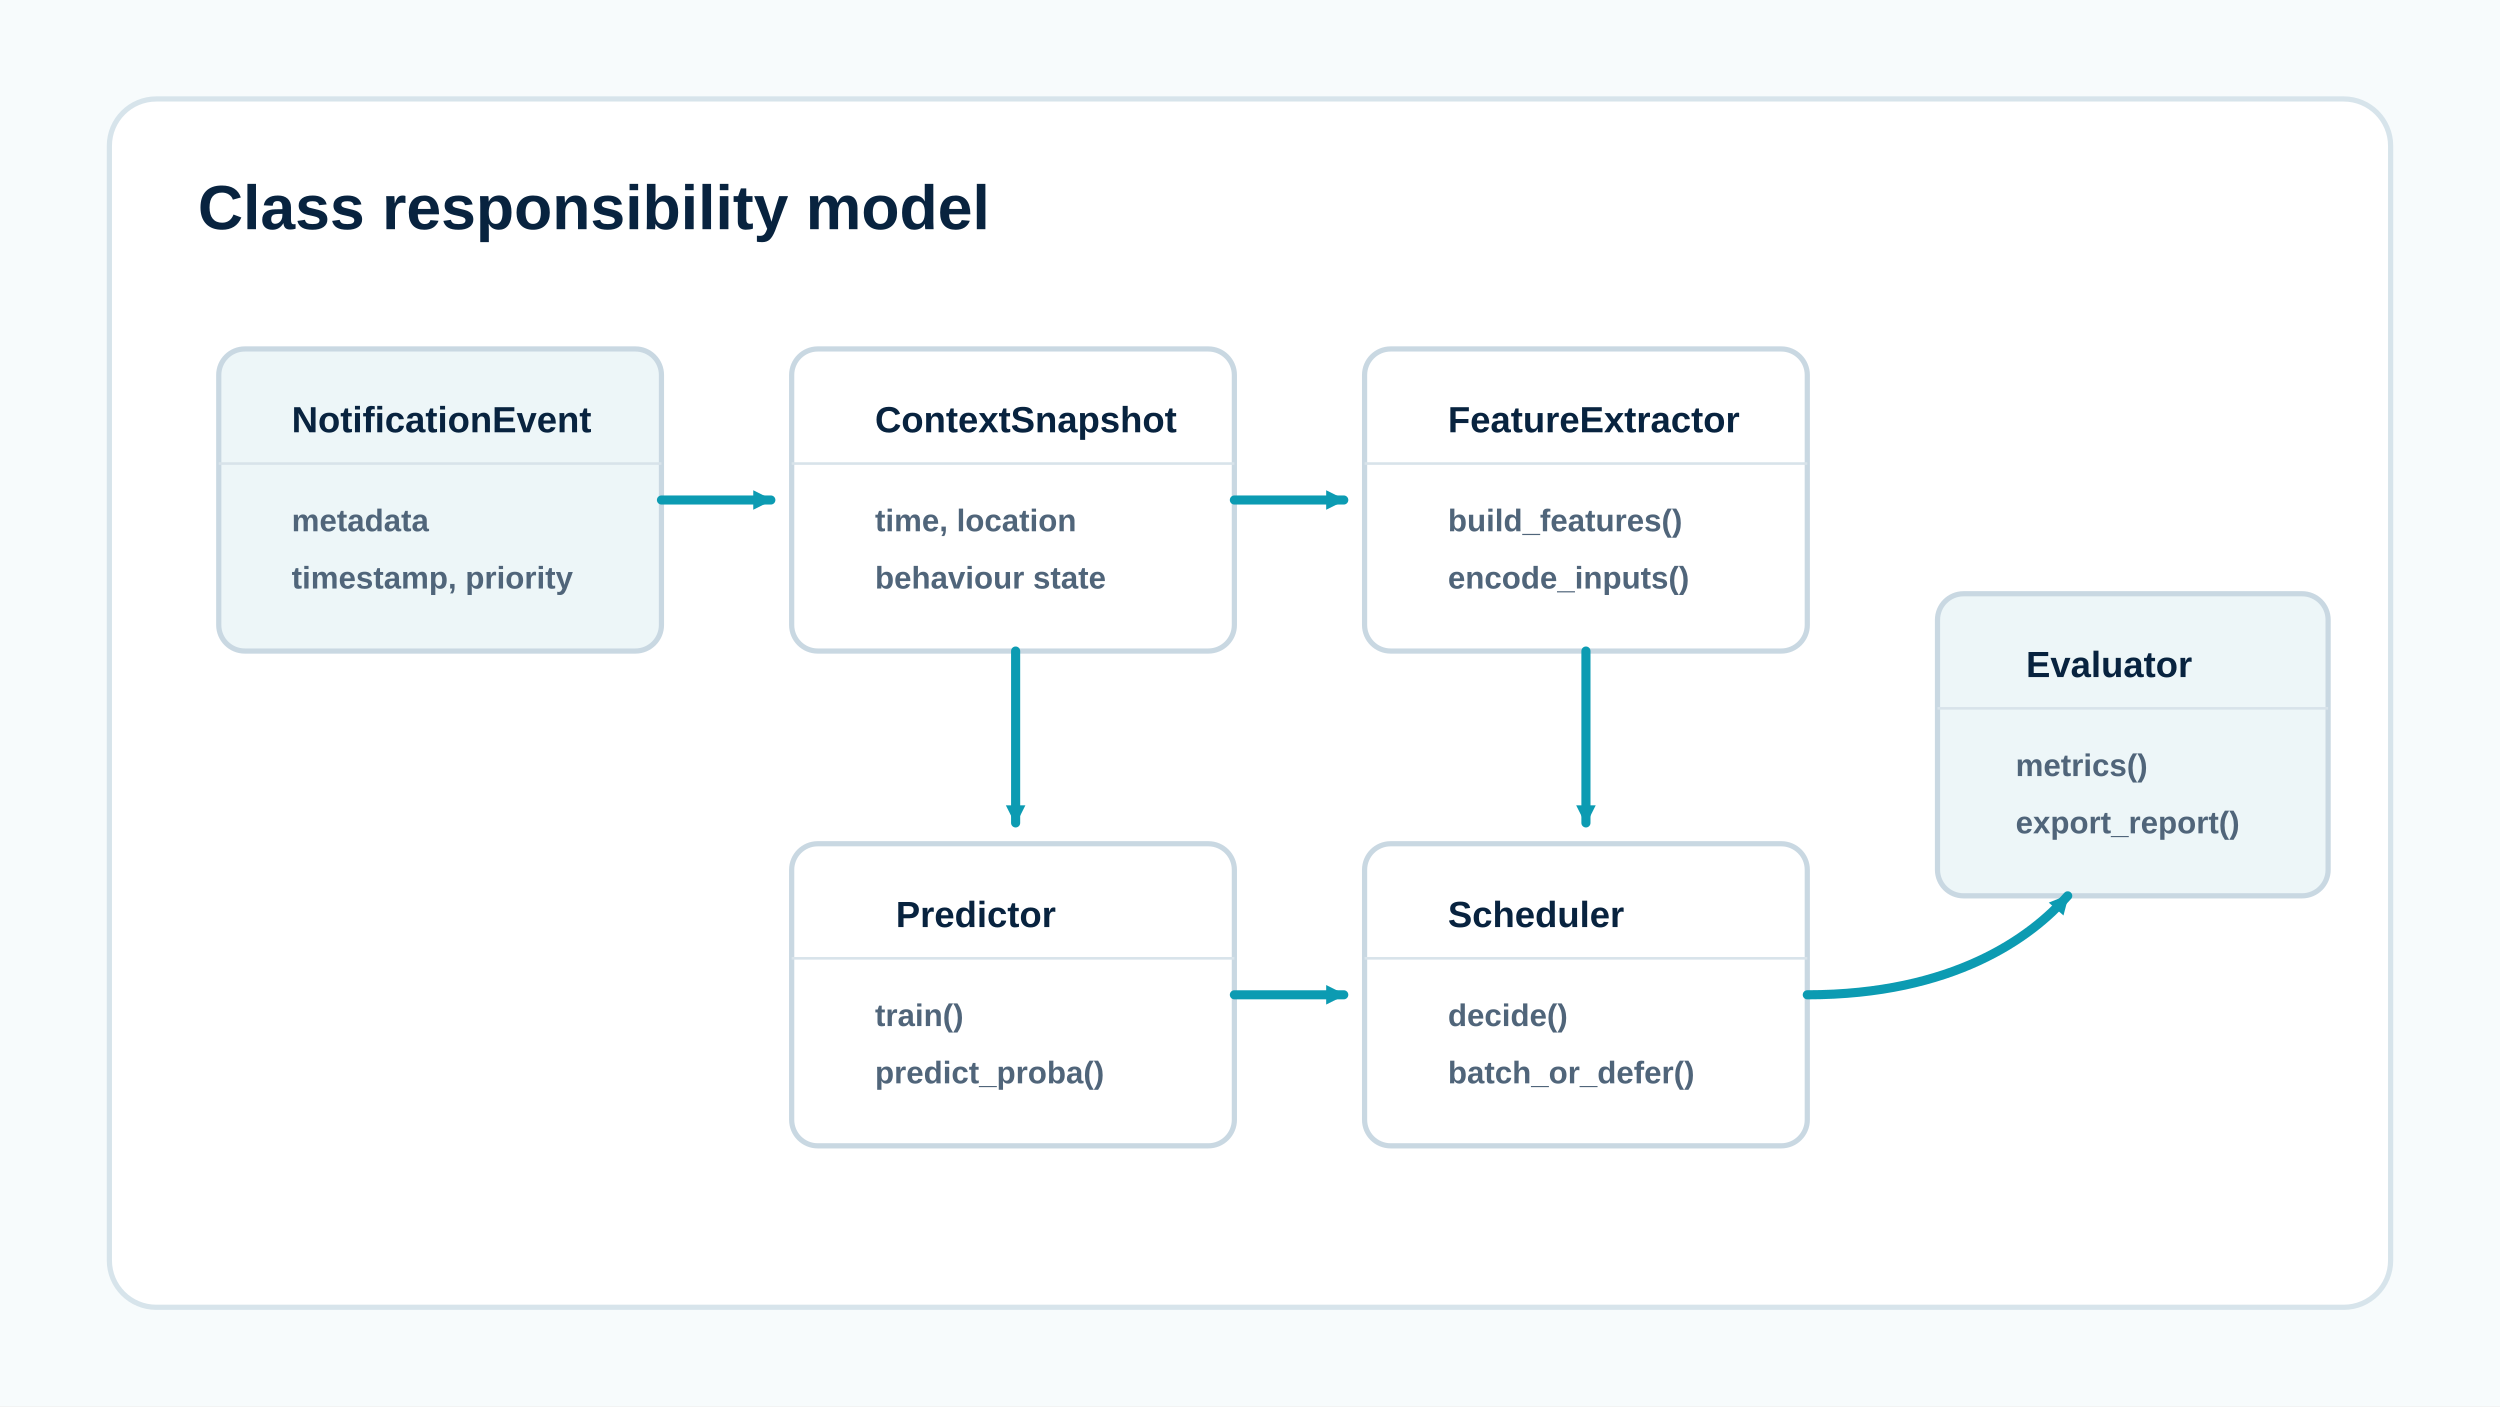
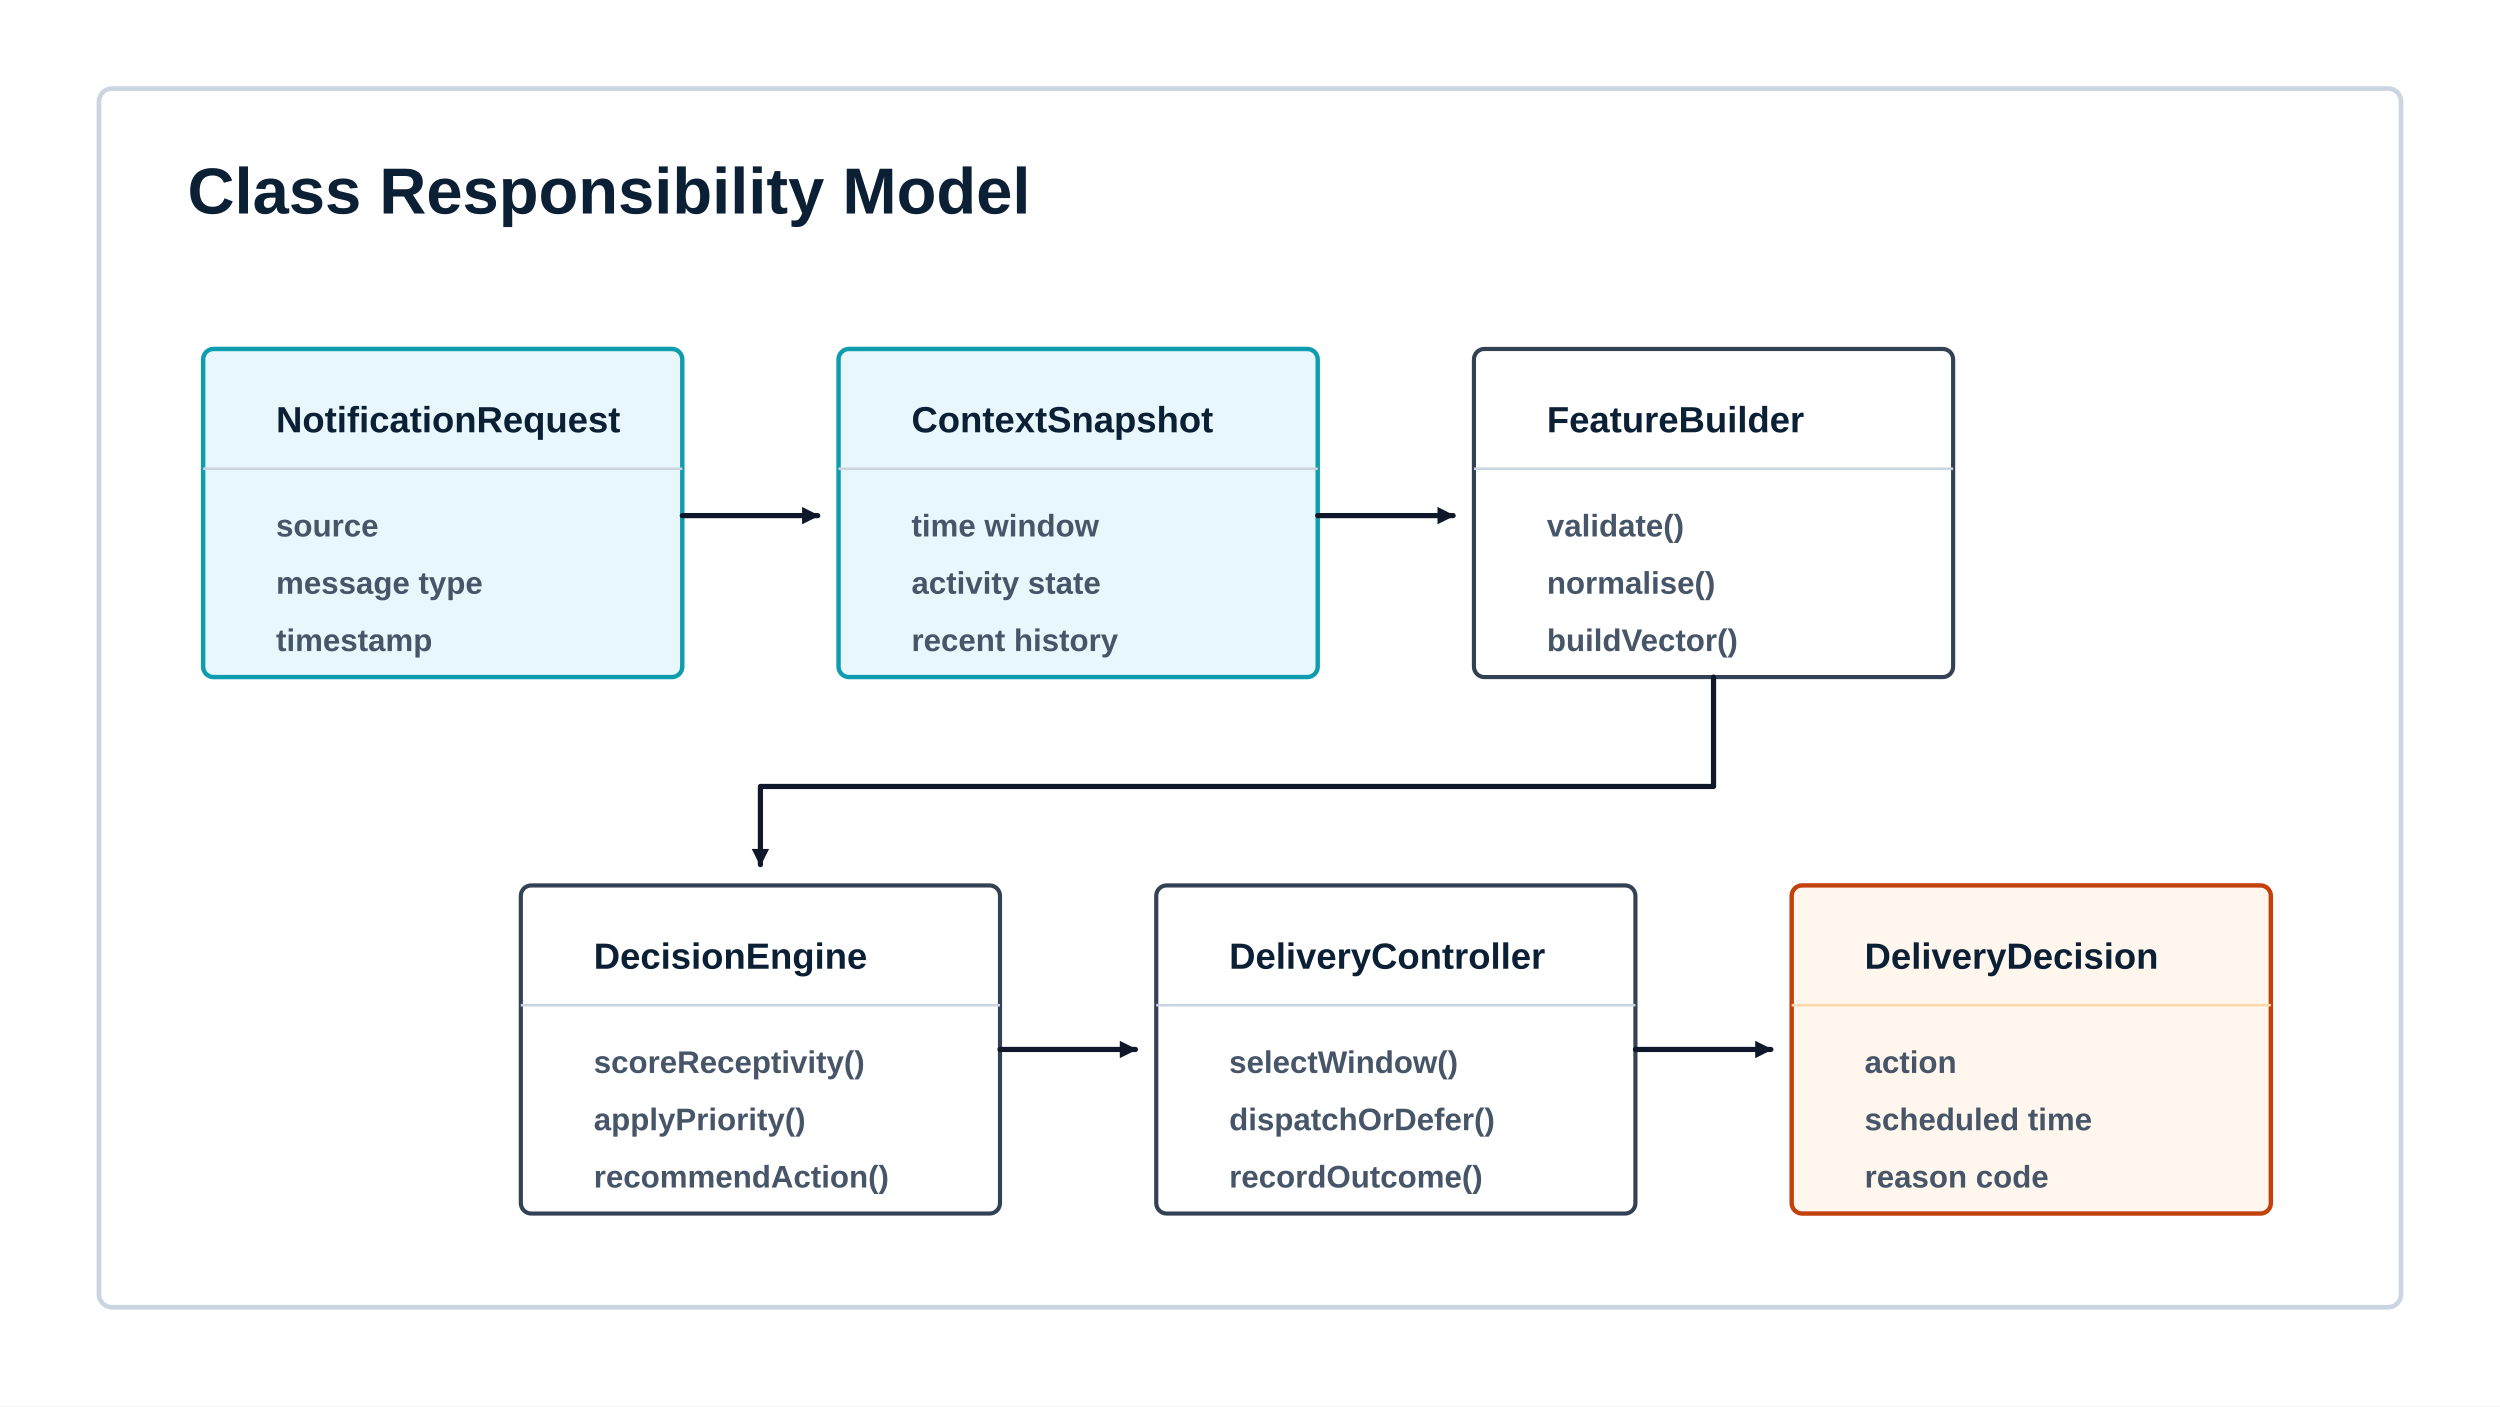
<svg xmlns="http://www.w3.org/2000/svg" width="960" height="540" viewBox="0 0 960 540" role="img" aria-labelledby="title desc">
  <defs>
-     <marker id="arrow" viewBox="0 0 12 12" refX="10" refY="6" markerWidth="9" markerHeight="9" orient="auto" markerUnits="userSpaceOnUse">
-       <path d="M1 1L11 6L1 11Z" fill="#0c9bb2" />
+     <marker id="arrow" viewBox="0 0 12 12" refX="10" refY="6" markerWidth="8" markerHeight="8" orient="auto" markerUnits="userSpaceOnUse">
+       <path d="M1 1L11 6L1 11Z" fill="#0f172a" />
    </marker>
-     <style>.t{font-family:Arial,Helvetica,sans-serif;font-size:24px;font-weight:800;fill:#08233f}.c{fill:#fff;stroke:#c9d8e2;stroke-width:2}.hi{fill:#edf6f8;stroke:#c9d8e2;stroke-width:2}.h{font-family:Arial,Helvetica,sans-serif;font-size:14px;font-weight:800;fill:#08233f}.m{font-family:Arial,Helvetica,sans-serif;font-size:12px;font-weight:700;fill:#50657a}.rel{stroke:#0c9bb2;stroke-width:3.5;fill:none;stroke-linecap:round;marker-end:url(#arrow)}</style>
+     <style>
+       .title { font-family: Arial, Helvetica, sans-serif; font-size: 25px; font-weight: 700; fill: #0b1f35; }
+       .class { fill: #ffffff; stroke: #334155; stroke-width: 1.6; }
+       .entity { fill: #e8f7fb; stroke: #0e9caf; stroke-width: 1.7; }
+       .output { fill: #fff7ed; stroke: #c2410c; stroke-width: 1.7; }
+       .head { font-family: Arial, Helvetica, sans-serif; font-size: 14px; font-weight: 700; fill: #0b1f35; }
+       .member { font-family: Arial, Helvetica, sans-serif; font-size: 12px; font-weight: 600; fill: #475569; }
+       .panel { fill: #ffffff; stroke: #cbd5e1; stroke-width: 1.8; }
+       .rel { stroke: #0f172a; stroke-width: 2; fill: none; stroke-linecap: round; stroke-linejoin: round; marker-end: url(#arrow); }
+     </style>
  </defs>
-   <rect width="960" height="540" fill="#f7fbfc" />
-   <rect x="42" y="38" width="876" height="464" rx="18" fill="#fff" stroke="#d7e4eb" stroke-width="2" />
-   <text x="76" y="88" class="t">Class responsibility model</text>
-   <g>
-     <rect x="84" y="134" width="170" height="116" rx="10" class="hi" />
-     <text x="112" y="166" class="h">NotificationEvent</text>
-     <line x1="84" y1="178" x2="254" y2="178" stroke="#d8e3ea" />
-     <text x="112" y="204" class="m">metadata</text>
-     <text x="112" y="226" class="m">timestamp, priority</text>
-     <rect x="304" y="134" width="170" height="116" rx="10" class="c" />
-     <text x="336" y="166" class="h">ContextSnapshot</text>
-     <line x1="304" y1="178" x2="474" y2="178" stroke="#d8e3ea" />
-     <text x="336" y="204" class="m">time, location</text>
-     <text x="336" y="226" class="m">behaviour state</text>
-     <rect x="524" y="134" width="170" height="116" rx="10" class="c" />
-     <text x="556" y="166" class="h">FeatureExtractor</text>
-     <line x1="524" y1="178" x2="694" y2="178" stroke="#d8e3ea" />
-     <text x="556" y="204" class="m">build_features()</text>
-     <text x="556" y="226" class="m">encode_inputs()</text>
-     <rect x="304" y="324" width="170" height="116" rx="10" class="c" />
-     <text x="344" y="356" class="h">Predictor</text>
-     <line x1="304" y1="368" x2="474" y2="368" stroke="#d8e3ea" />
-     <text x="336" y="394" class="m">train()</text>
-     <text x="336" y="416" class="m">predict_proba()</text>
-     <rect x="524" y="324" width="170" height="116" rx="10" class="c" />
-     <text x="556" y="356" class="h">Scheduler</text>
-     <line x1="524" y1="368" x2="694" y2="368" stroke="#d8e3ea" />
-     <text x="556" y="394" class="m">decide()</text>
-     <text x="556" y="416" class="m">batch_or_defer()</text>
-     <rect x="744" y="228" width="150" height="116" rx="10" class="hi" />
-     <text x="778" y="260" class="h">Evaluator</text>
-     <line x1="744" y1="272" x2="894" y2="272" stroke="#d8e3ea" />
-     <text x="774" y="298" class="m">metrics()</text>
-     <text x="774" y="320" class="m">export_report()</text>
-   </g>
-   <path d="M254 192H296" class="rel" />
-   <path d="M474 192H516" class="rel" />
-   <path d="M609 250V316" class="rel" />
-   <path d="M474 382H516" class="rel" />
-   <path d="M694 382C750 382 780 360 794 344" class="rel" />
-   <path d="M390 250V316" class="rel" />
+   <rect width="960" height="540" fill="#ffffff" />
+   <rect x="38" y="34" width="884" height="468" rx="5" class="panel" />
+   <text x="72" y="82" class="title">Class Responsibility Model</text>
+   <rect x="78" y="134" width="184" height="126" rx="4" class="entity" />
+   <text x="106" y="166" class="head">NotificationRequest</text>
+   <line x1="78" y1="180" x2="262" y2="180" stroke="#cbd5e1" />
+   <text x="106" y="206" class="member">source</text>
+   <text x="106" y="228" class="member">message type</text>
+   <text x="106" y="250" class="member">timestamp</text>
+   <rect x="322" y="134" width="184" height="126" rx="4" class="entity" />
+   <text x="350" y="166" class="head">ContextSnapshot</text>
+   <line x1="322" y1="180" x2="506" y2="180" stroke="#cbd5e1" />
+   <text x="350" y="206" class="member">time window</text>
+   <text x="350" y="228" class="member">activity state</text>
+   <text x="350" y="250" class="member">recent history</text>
+   <rect x="566" y="134" width="184" height="126" rx="4" class="class" />
+   <text x="594" y="166" class="head">FeatureBuilder</text>
+   <line x1="566" y1="180" x2="750" y2="180" stroke="#cbd5e1" />
+   <text x="594" y="206" class="member">validate()</text>
+   <text x="594" y="228" class="member">normalise()</text>
+   <text x="594" y="250" class="member">buildVector()</text>
+   <rect x="200" y="340" width="184" height="126" rx="4" class="class" />
+   <text x="228" y="372" class="head">DecisionEngine</text>
+   <line x1="200" y1="386" x2="384" y2="386" stroke="#cbd5e1" />
+   <text x="228" y="412" class="member">scoreReceptivity()</text>
+   <text x="228" y="434" class="member">applyPriority()</text>
+   <text x="228" y="456" class="member">recommendAction()</text>
+   <rect x="444" y="340" width="184" height="126" rx="4" class="class" />
+   <text x="472" y="372" class="head">DeliveryController</text>
+   <line x1="444" y1="386" x2="628" y2="386" stroke="#cbd5e1" />
+   <text x="472" y="412" class="member">selectWindow()</text>
+   <text x="472" y="434" class="member">dispatchOrDefer()</text>
+   <text x="472" y="456" class="member">recordOutcome()</text>
+   <rect x="688" y="340" width="184" height="126" rx="4" class="output" />
+   <text x="716" y="372" class="head">DeliveryDecision</text>
+   <line x1="688" y1="386" x2="872" y2="386" stroke="#fed7aa" />
+   <text x="716" y="412" class="member">action</text>
+   <text x="716" y="434" class="member">scheduled time</text>
+   <text x="716" y="456" class="member">reason code</text>
+   <path d="M262 198H314" class="rel" />
+   <path d="M506 198H558" class="rel" />
+   <path d="M658 260V302H292V332" class="rel" />
+   <path d="M384 403H436" class="rel" />
+   <path d="M628 403H680" class="rel" />
</svg>
